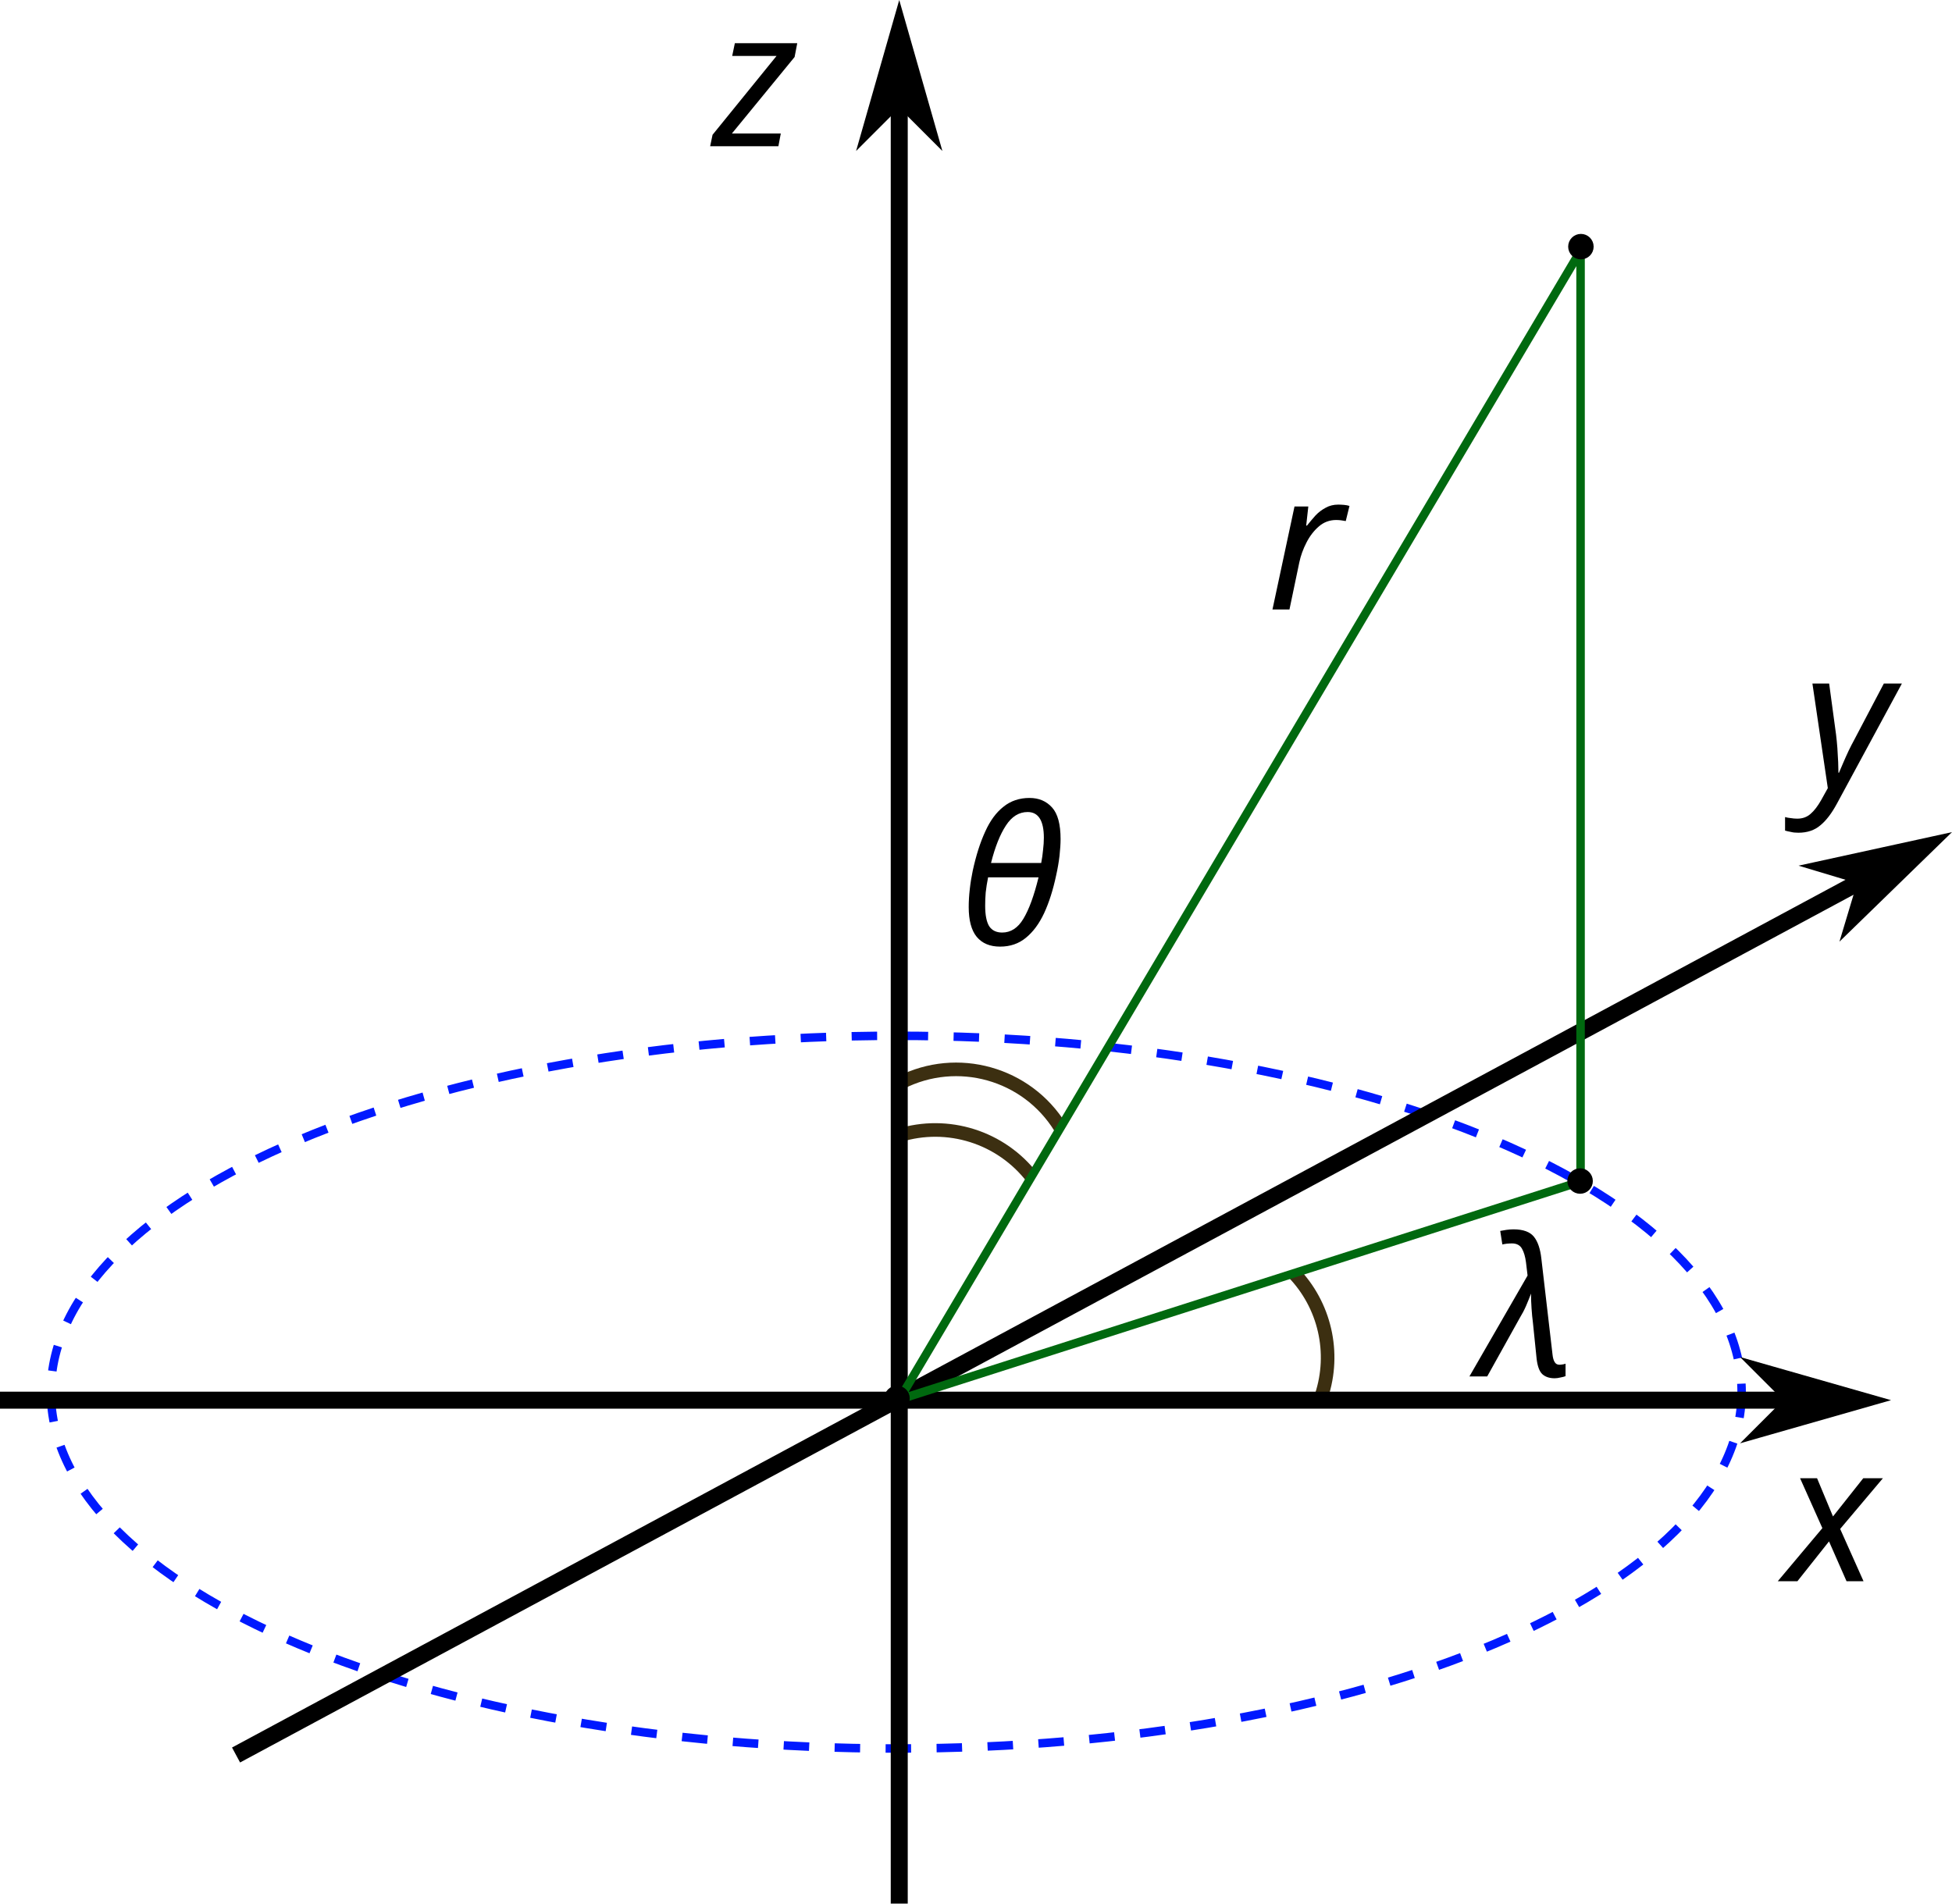
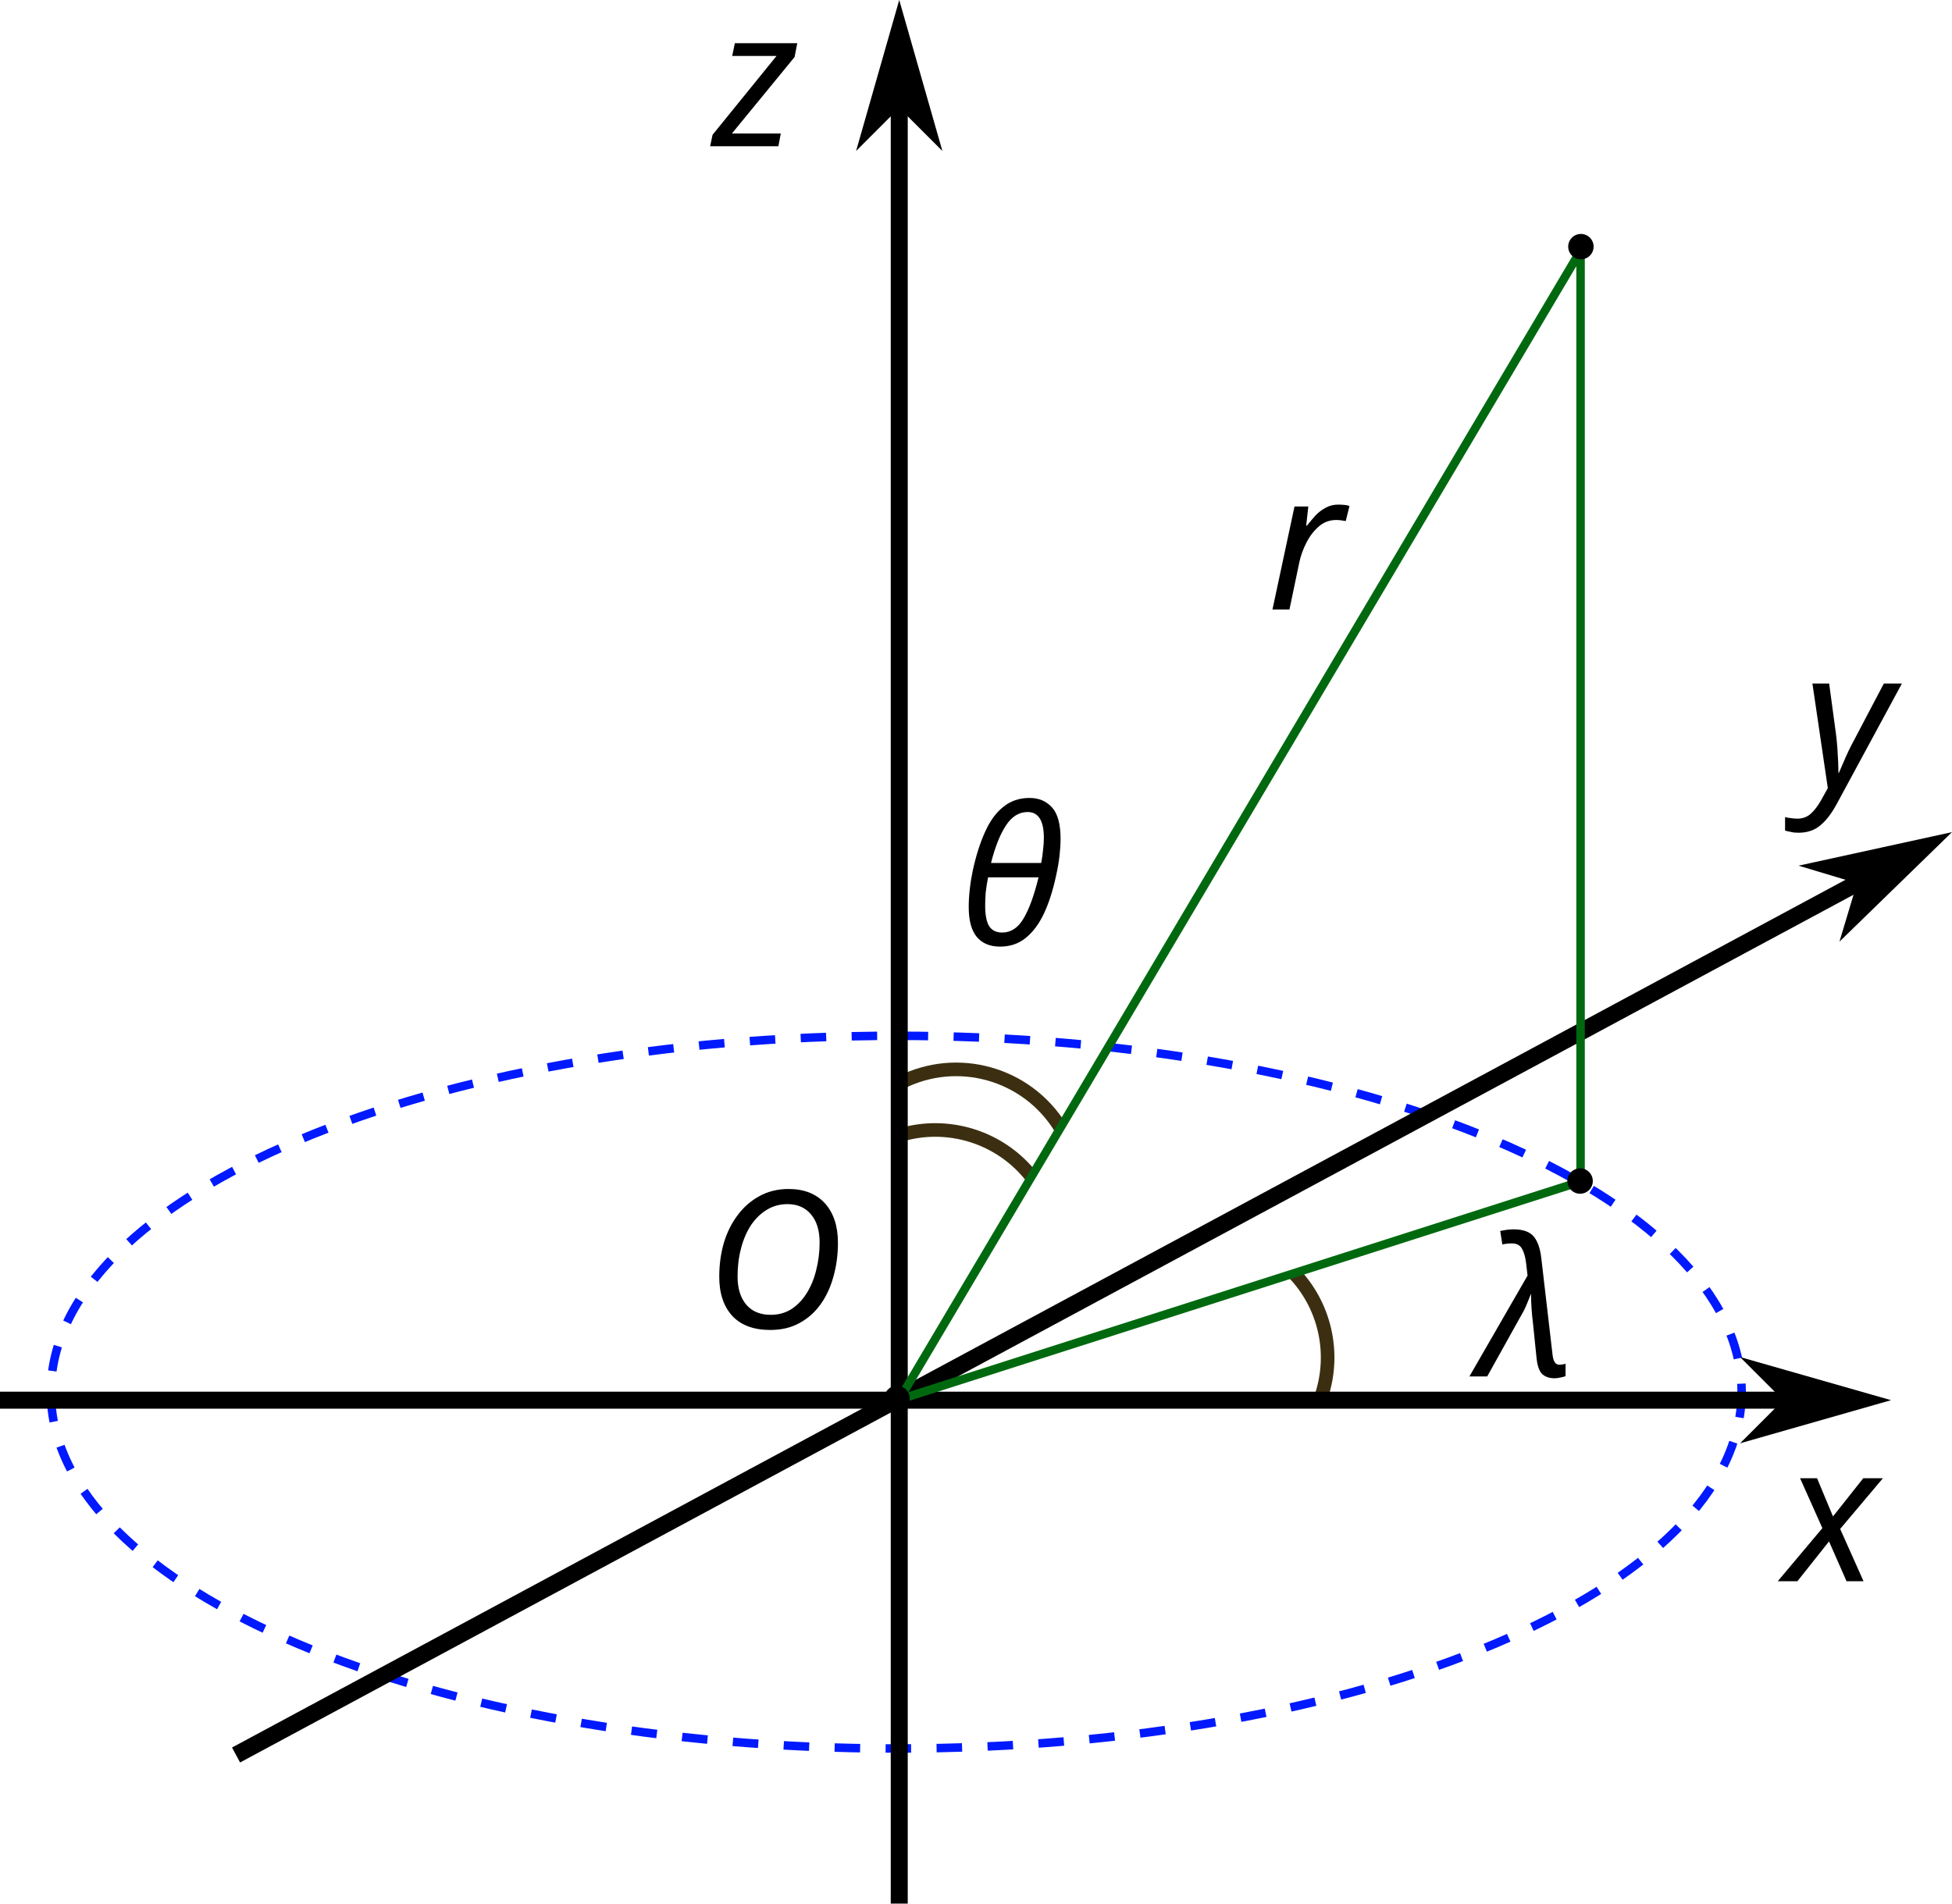
<svg xmlns="http://www.w3.org/2000/svg" width="114.867mm" height="112.04mm" viewBox="0 0 114.867 112.04" version="1.1" id="svg8">
  <defs id="defs2">
    <marker orient="auto" refY="0" refX="0" id="marker5768" style="overflow:visible">
      <path id="path5766" d="M 0,0 5,-5 -12.5,0 5,5 Z" style="fill:#000000;fill-opacity:1;fill-rule:evenodd;stroke:#000000;stroke-width:1pt;stroke-opacity:1" transform="matrix(-0.4,0,0,-0.4,-4,0)" />
    </marker>
    <marker orient="auto" refY="0" refX="0" id="marker5762" style="overflow:visible">
      <path id="path5760" d="M 0,0 5,-5 -12.5,0 5,5 Z" style="fill:#000000;fill-opacity:1;fill-rule:evenodd;stroke:#000000;stroke-width:1pt;stroke-opacity:1" transform="matrix(-0.4,0,0,-0.4,-4,0)" />
    </marker>
    <marker orient="auto" refY="0" refX="0" id="Arrow1Mend" style="overflow:visible">
      <path id="path5501" d="M 0,0 5,-5 -12.5,0 5,5 Z" style="fill:#000000;fill-opacity:1;fill-rule:evenodd;stroke:#000000;stroke-width:1pt;stroke-opacity:1" transform="matrix(-0.4,0,0,-0.4,-4,0)" />
    </marker>
    <marker orient="auto" refY="0" refX="0" id="Arrow1Lend" style="overflow:visible">
      <path id="path5495" d="M 0,0 5,-5 -12.5,0 5,5 Z" style="fill:#000000;fill-opacity:1;fill-rule:evenodd;stroke:#000000;stroke-width:1pt;stroke-opacity:1" transform="matrix(-0.8,0,0,-0.8,-10,0)" />
    </marker>
    <marker style="overflow:visible" id="marker1387" refX="0" refY="0" orient="auto">
      <path transform="matrix(-0.4,0,0,-0.4,-4,0)" style="fill:#ff3b3b;fill-opacity:1;fill-rule:evenodd;stroke:#ff3b3b;stroke-width:1pt;stroke-opacity:1" d="M 0,0 5,-5 -12.5,0 5,5 Z" id="path1385" />
    </marker>
    <marker style="overflow:visible" id="marker1387-2" refX="0" refY="0" orient="auto">
      <path transform="matrix(-0.4,0,0,-0.4,-4,0)" style="fill:#000000;fill-opacity:1;fill-rule:evenodd;stroke:#3c2f11;stroke-width:1pt;stroke-opacity:1" d="M 0,0 5,-5 -12.5,0 5,5 Z" id="path1385-0" />
    </marker>
  </defs>
  <g id="layer1" transform="translate(-31.1555,21.99643)">
    <path style="opacity:1;fill:none;fill-opacity:1;fill-rule:nonzero;stroke:#3c2f11;stroke-width:0.8;stroke-linejoin:round;stroke-miterlimit:4;stroke-dasharray:none;stroke-dashoffset:0;stroke-opacity:1;paint-order:fill markers stroke" id="path5822" d="m 107.244,52.885 a 7.201,7.201 0 0 1 1.671,7.285" />
    <path style="opacity:1;fill:none;fill-opacity:1;fill-rule:nonzero;stroke:#3c2f11;stroke-width:0.8;stroke-linejoin:round;stroke-miterlimit:4;stroke-dasharray:none;stroke-dashoffset:0;stroke-opacity:1;paint-order:fill markers stroke" id="path5822-5" d="m 84.042,44.84 a 7.201,7.201 0 0 1 7.867,2.491" />
    <path style="opacity:1;fill:none;fill-opacity:1;fill-rule:nonzero;stroke:#3c2f11;stroke-width:0.8;stroke-linejoin:round;stroke-miterlimit:4;stroke-dasharray:none;stroke-dashoffset:0;stroke-opacity:1;paint-order:fill markers stroke" id="path5822-5-3" d="m 84.151,41.73 a 7.201,7.201 0 0 1 9.396,2.631" />
    <ellipse style="opacity:1;fill:none;fill-opacity:1;stroke:#0019ff;stroke-width:0.5;stroke-miterlimit:4;stroke-dasharray:1.5, 1.5;stroke-dashoffset:0;stroke-opacity:1" id="path3213" ry="20.974" rx="49.747" cy="59.942" cx="83.896" />
    <circle style="opacity:1;fill:#000000;fill-opacity:1;stroke:#000000;stroke-width:0.899;stroke-miterlimit:4;stroke-dasharray:none;stroke-dashoffset:0;stroke-opacity:1" id="path817" cx="84.111" cy="60.3" r="0.3" />
    <path style="fill:none;fill-rule:evenodd;stroke:#000000;stroke-width:1;stroke-linecap:butt;stroke-linejoin:miter;stroke-miterlimit:4;stroke-dasharray:none;stroke-opacity:1;marker-end:url(#Arrow1Mend)" d="M 84.072,90.044 V -20.026" id="path5490" />
    <path style="fill:none;fill-rule:evenodd;stroke:#000000;stroke-width:1;stroke-linecap:butt;stroke-linejoin:miter;stroke-miterlimit:4;stroke-dasharray:none;stroke-opacity:1;marker-end:url(#marker5762)" d="M 31.155,60.414 H 140.466" id="path5758" />
    <path style="fill:none;fill-rule:evenodd;stroke:#000000;stroke-width:1;stroke-linecap:butt;stroke-linejoin:miter;stroke-miterlimit:4;stroke-dasharray:none;stroke-opacity:1;marker-end:url(#marker5768)" d="M 45.046,81.298 144.287,27.914" id="path5764" />
    <path style="fill:none;fill-rule:evenodd;stroke:#00690f;stroke-width:0.5;stroke-linecap:butt;stroke-linejoin:miter;stroke-miterlimit:4;stroke-dasharray:none;stroke-opacity:1" d="M 84.075,60.377 124.165,-7.242 V 47.548 Z" id="path5770" />
    <circle style="opacity:1;fill:#000000;fill-opacity:1;stroke:#000000;stroke-width:0.899;stroke-miterlimit:4;stroke-dasharray:none;stroke-dashoffset:0;stroke-opacity:1" id="path817-3" cx="124.185" cy="-7.48" r="0.3" />
    <circle style="opacity:1;fill:#000000;fill-opacity:1;stroke:#000000;stroke-width:0.899;stroke-miterlimit:4;stroke-dasharray:none;stroke-dashoffset:0;stroke-opacity:1" id="path817-6" cx="124.138" cy="47.516" r="0.3" />
    <text xml:space="preserve" style="font-style:italic;font-variant:normal;font-weight:normal;font-stretch:normal;font-size:11.289px;line-height:100%;font-family:sans-serif;-inkscape-font-specification:'sans-serif Italic';letter-spacing:0px;word-spacing:0px;fill:#000000;fill-opacity:1;stroke:none;stroke-width:0.265px;stroke-linecap:butt;stroke-linejoin:miter;stroke-opacity:1" x="136.192" y="71.068" id="text5804">
      <tspan id="tspan5802" x="136.192" y="71.068" style="font-size:11.289px;stroke-width:0.265px">x</tspan>
    </text>
    <text xml:space="preserve" style="font-style:italic;font-variant:normal;font-weight:normal;font-stretch:normal;font-size:11.289px;line-height:100%;font-family:sans-serif;-inkscape-font-specification:'sans-serif Italic';letter-spacing:0px;word-spacing:0px;fill:#000000;fill-opacity:1;stroke:none;stroke-width:0.265px;stroke-linecap:butt;stroke-linejoin:miter;stroke-opacity:1" x="137.261" y="24.296" id="text5814">
      <tspan id="tspan5812" x="137.261" y="24.296" style="font-size:11.289px;stroke-width:0.265px">y</tspan>
    </text>
    <text xml:space="preserve" style="font-style:italic;font-variant:normal;font-weight:normal;font-stretch:normal;font-size:11.289px;line-height:100%;font-family:sans-serif;-inkscape-font-specification:'sans-serif Italic';letter-spacing:0px;word-spacing:0px;fill:#000000;fill-opacity:1;stroke:none;stroke-width:0.265px;stroke-linecap:butt;stroke-linejoin:miter;stroke-opacity:1" x="73.117" y="-13.389" id="text5818">
      <tspan id="tspan5816" x="73.117" y="-13.389" style="font-size:11.289px;stroke-width:0.265px">z</tspan>
    </text>
    <text xml:space="preserve" style="font-style:italic;font-variant:normal;font-weight:normal;font-stretch:normal;font-size:11.289px;line-height:100%;font-family:sans-serif;-inkscape-font-specification:'sans-serif Italic';letter-spacing:0px;word-spacing:0px;fill:#000000;fill-opacity:1;stroke:none;stroke-width:0.265px;stroke-linecap:butt;stroke-linejoin:miter;stroke-opacity:1" x="105.724" y="13.872" id="text5875">
      <tspan id="tspan5873" x="105.724" y="13.872" style="font-size:11.289px;stroke-width:0.265px">r</tspan>
    </text>
    <text xml:space="preserve" style="font-style:italic;font-variant:normal;font-weight:normal;font-stretch:normal;font-size:11.289px;line-height:100%;font-family:sans-serif;-inkscape-font-specification:'sans-serif Italic';letter-spacing:0px;word-spacing:0px;fill:#000000;fill-opacity:1;stroke:none;stroke-width:0.265px;stroke-linecap:butt;stroke-linejoin:miter;stroke-opacity:1" x="118.249" y="59.014" id="text5879">
      <tspan id="tspan5877" x="118.249" y="59.014" style="font-size:11.289px;stroke-width:0.265px">λ</tspan>
    </text>
    <text xml:space="preserve" style="font-style:italic;font-variant:normal;font-weight:normal;font-stretch:normal;font-size:11.289px;line-height:100%;font-family:sans-serif;-inkscape-font-specification:'sans-serif Italic';letter-spacing:0px;word-spacing:0px;fill:#000000;fill-opacity:1;stroke:none;stroke-width:0.265px;stroke-linecap:butt;stroke-linejoin:miter;stroke-opacity:1" x="87.613" y="33.611" id="text5883">
      <tspan id="tspan5881" x="87.613" y="33.611" style="font-size:11.289px;stroke-width:0.265px">θ</tspan>
    </text>
    <circle style="opacity:1;fill:#000000;fill-opacity:1;stroke:#000000;stroke-width:0.899;stroke-miterlimit:4;stroke-dasharray:none;stroke-dashoffset:0;stroke-opacity:1" id="path817-3-5" cx="83.941" cy="60.31" r="0.3" />
+     <text xml:space="preserve" style="font-style:italic;font-variant:normal;font-weight:normal;font-stretch:normal;font-size:11.289px;line-height:100%;font-family:sans-serif;-inkscape-font-specification:'sans-serif Italic';letter-spacing:0px;word-spacing:0px;fill:#000000;fill-opacity:1;stroke:none;stroke-width:0.265px;stroke-linecap:butt;stroke-linejoin:miter;stroke-opacity:1" x="72.667" y="56.173" id="text5818-6">
+       <tspan id="tspan5816-2" x="72.667" y="56.173" style="font-size:11.289px;stroke-width:0.265px">O</tspan>
+     </text>
  </g>
</svg>
